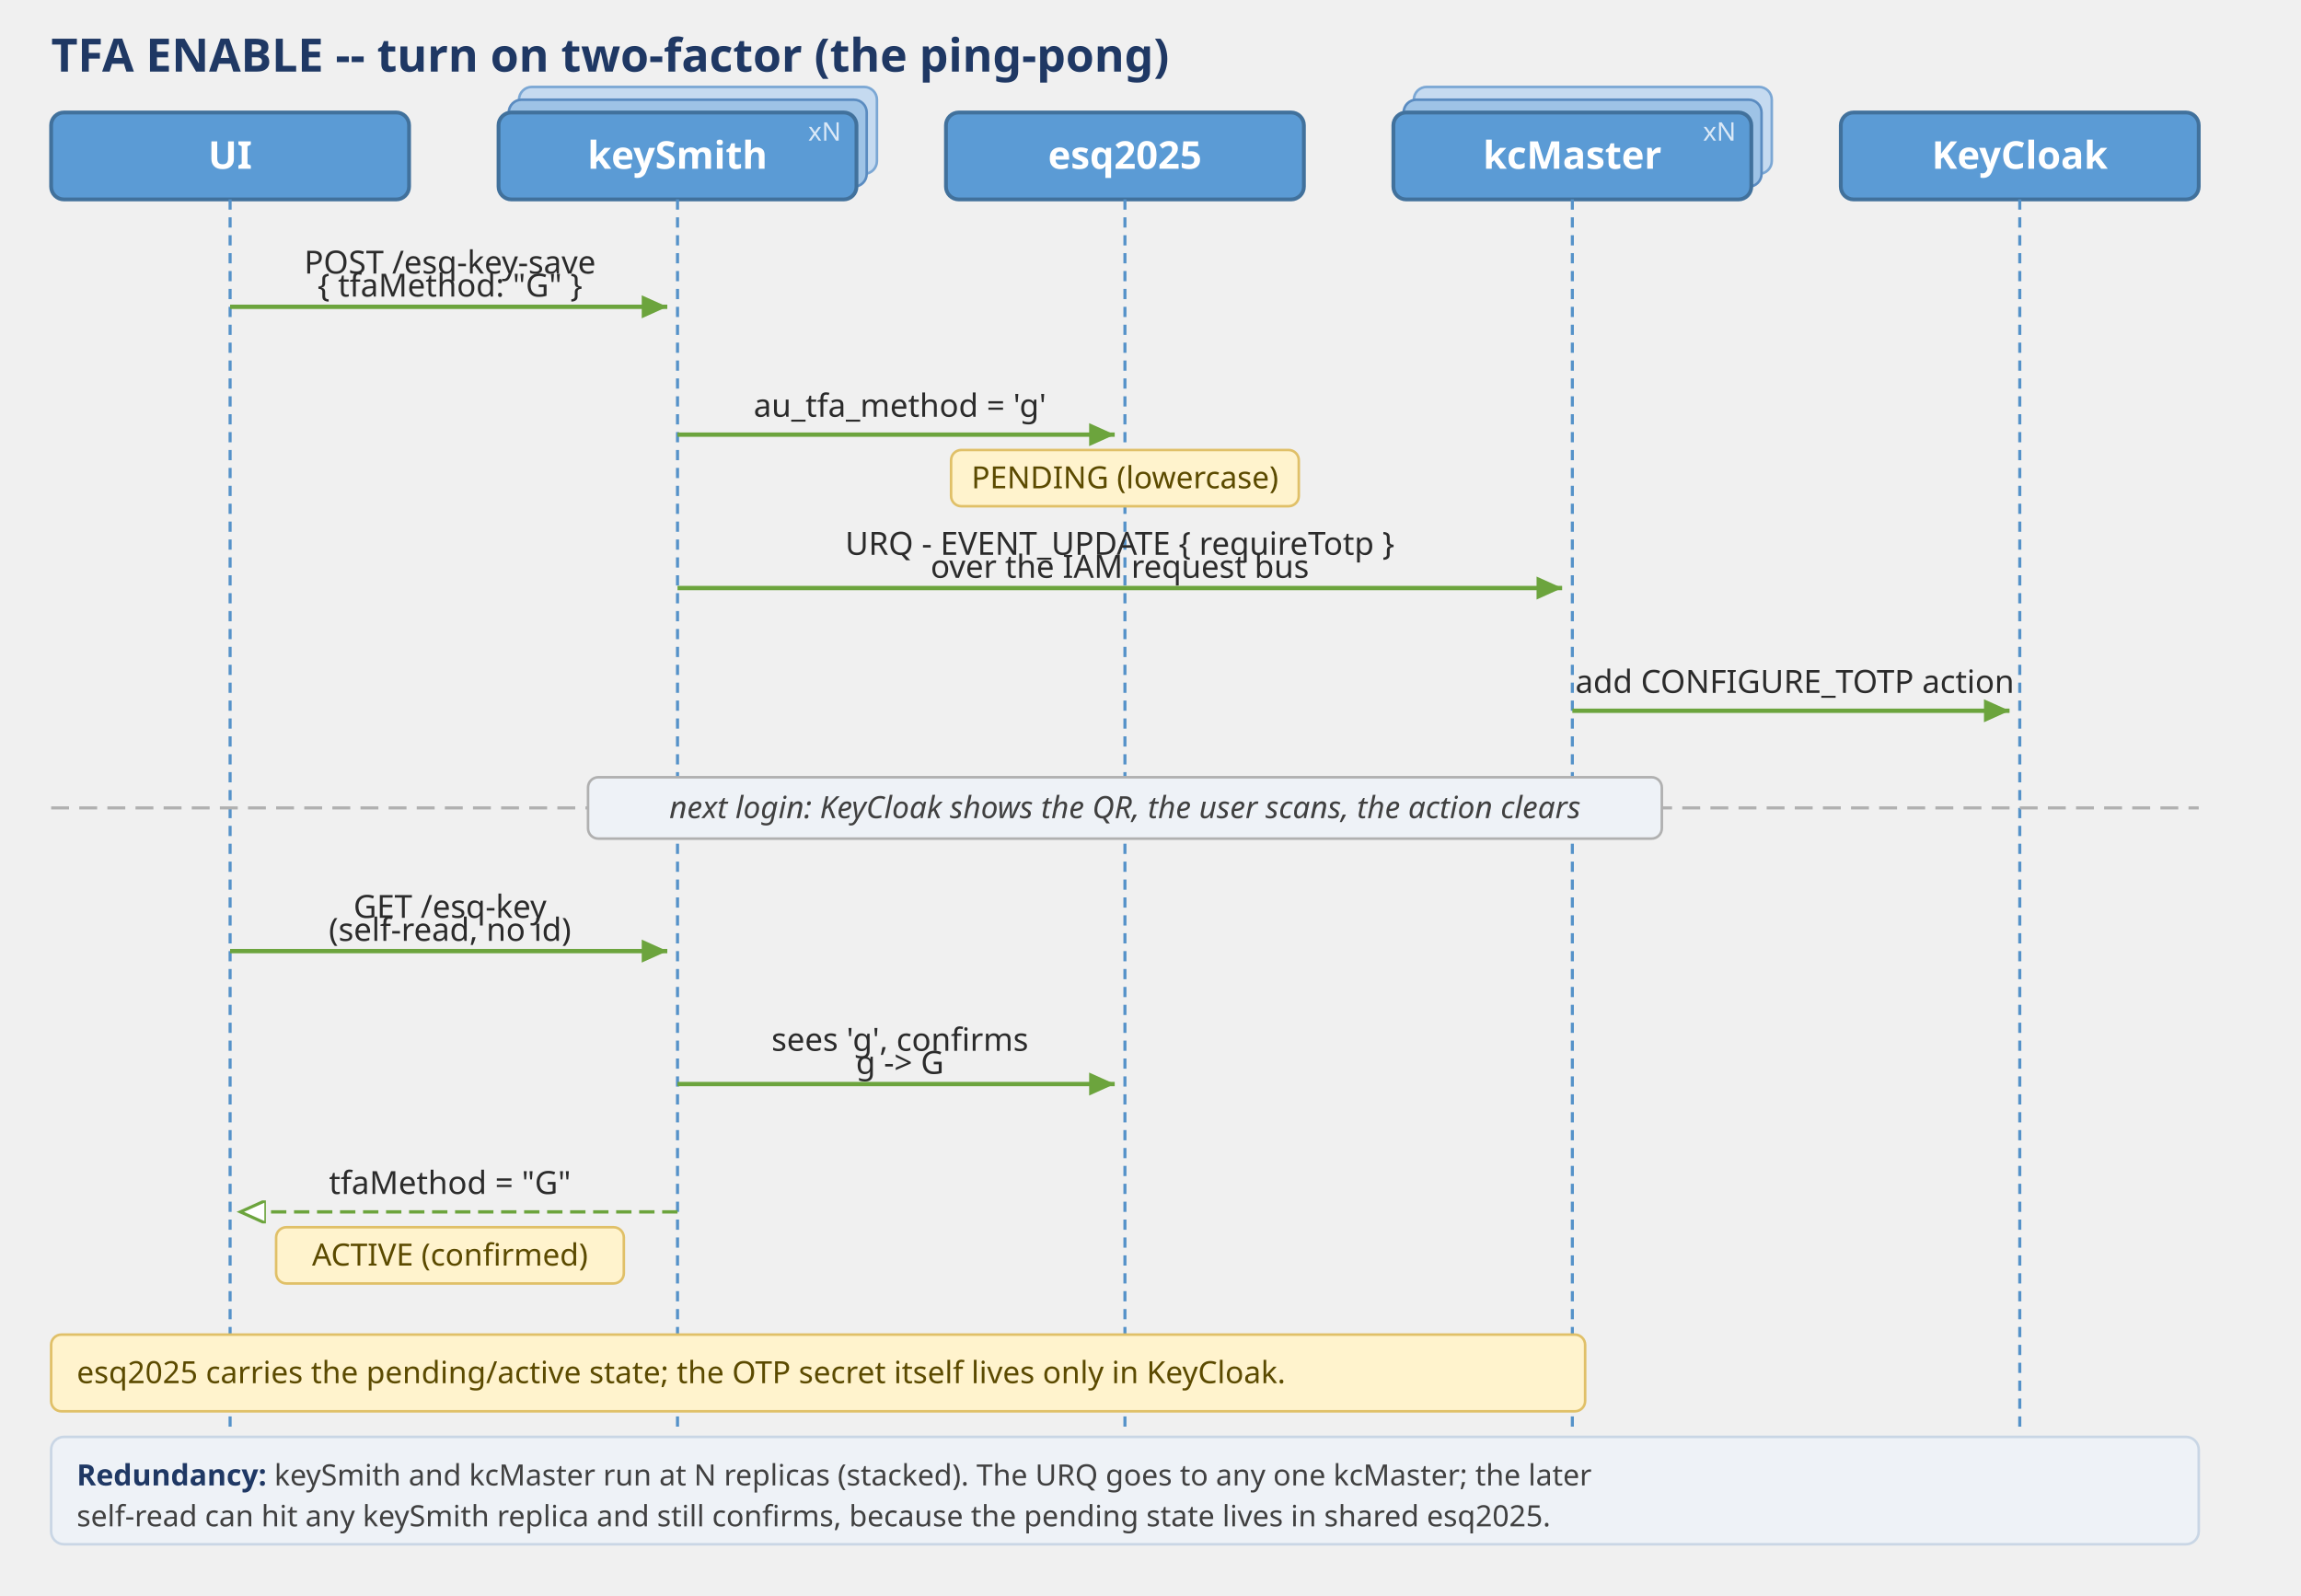
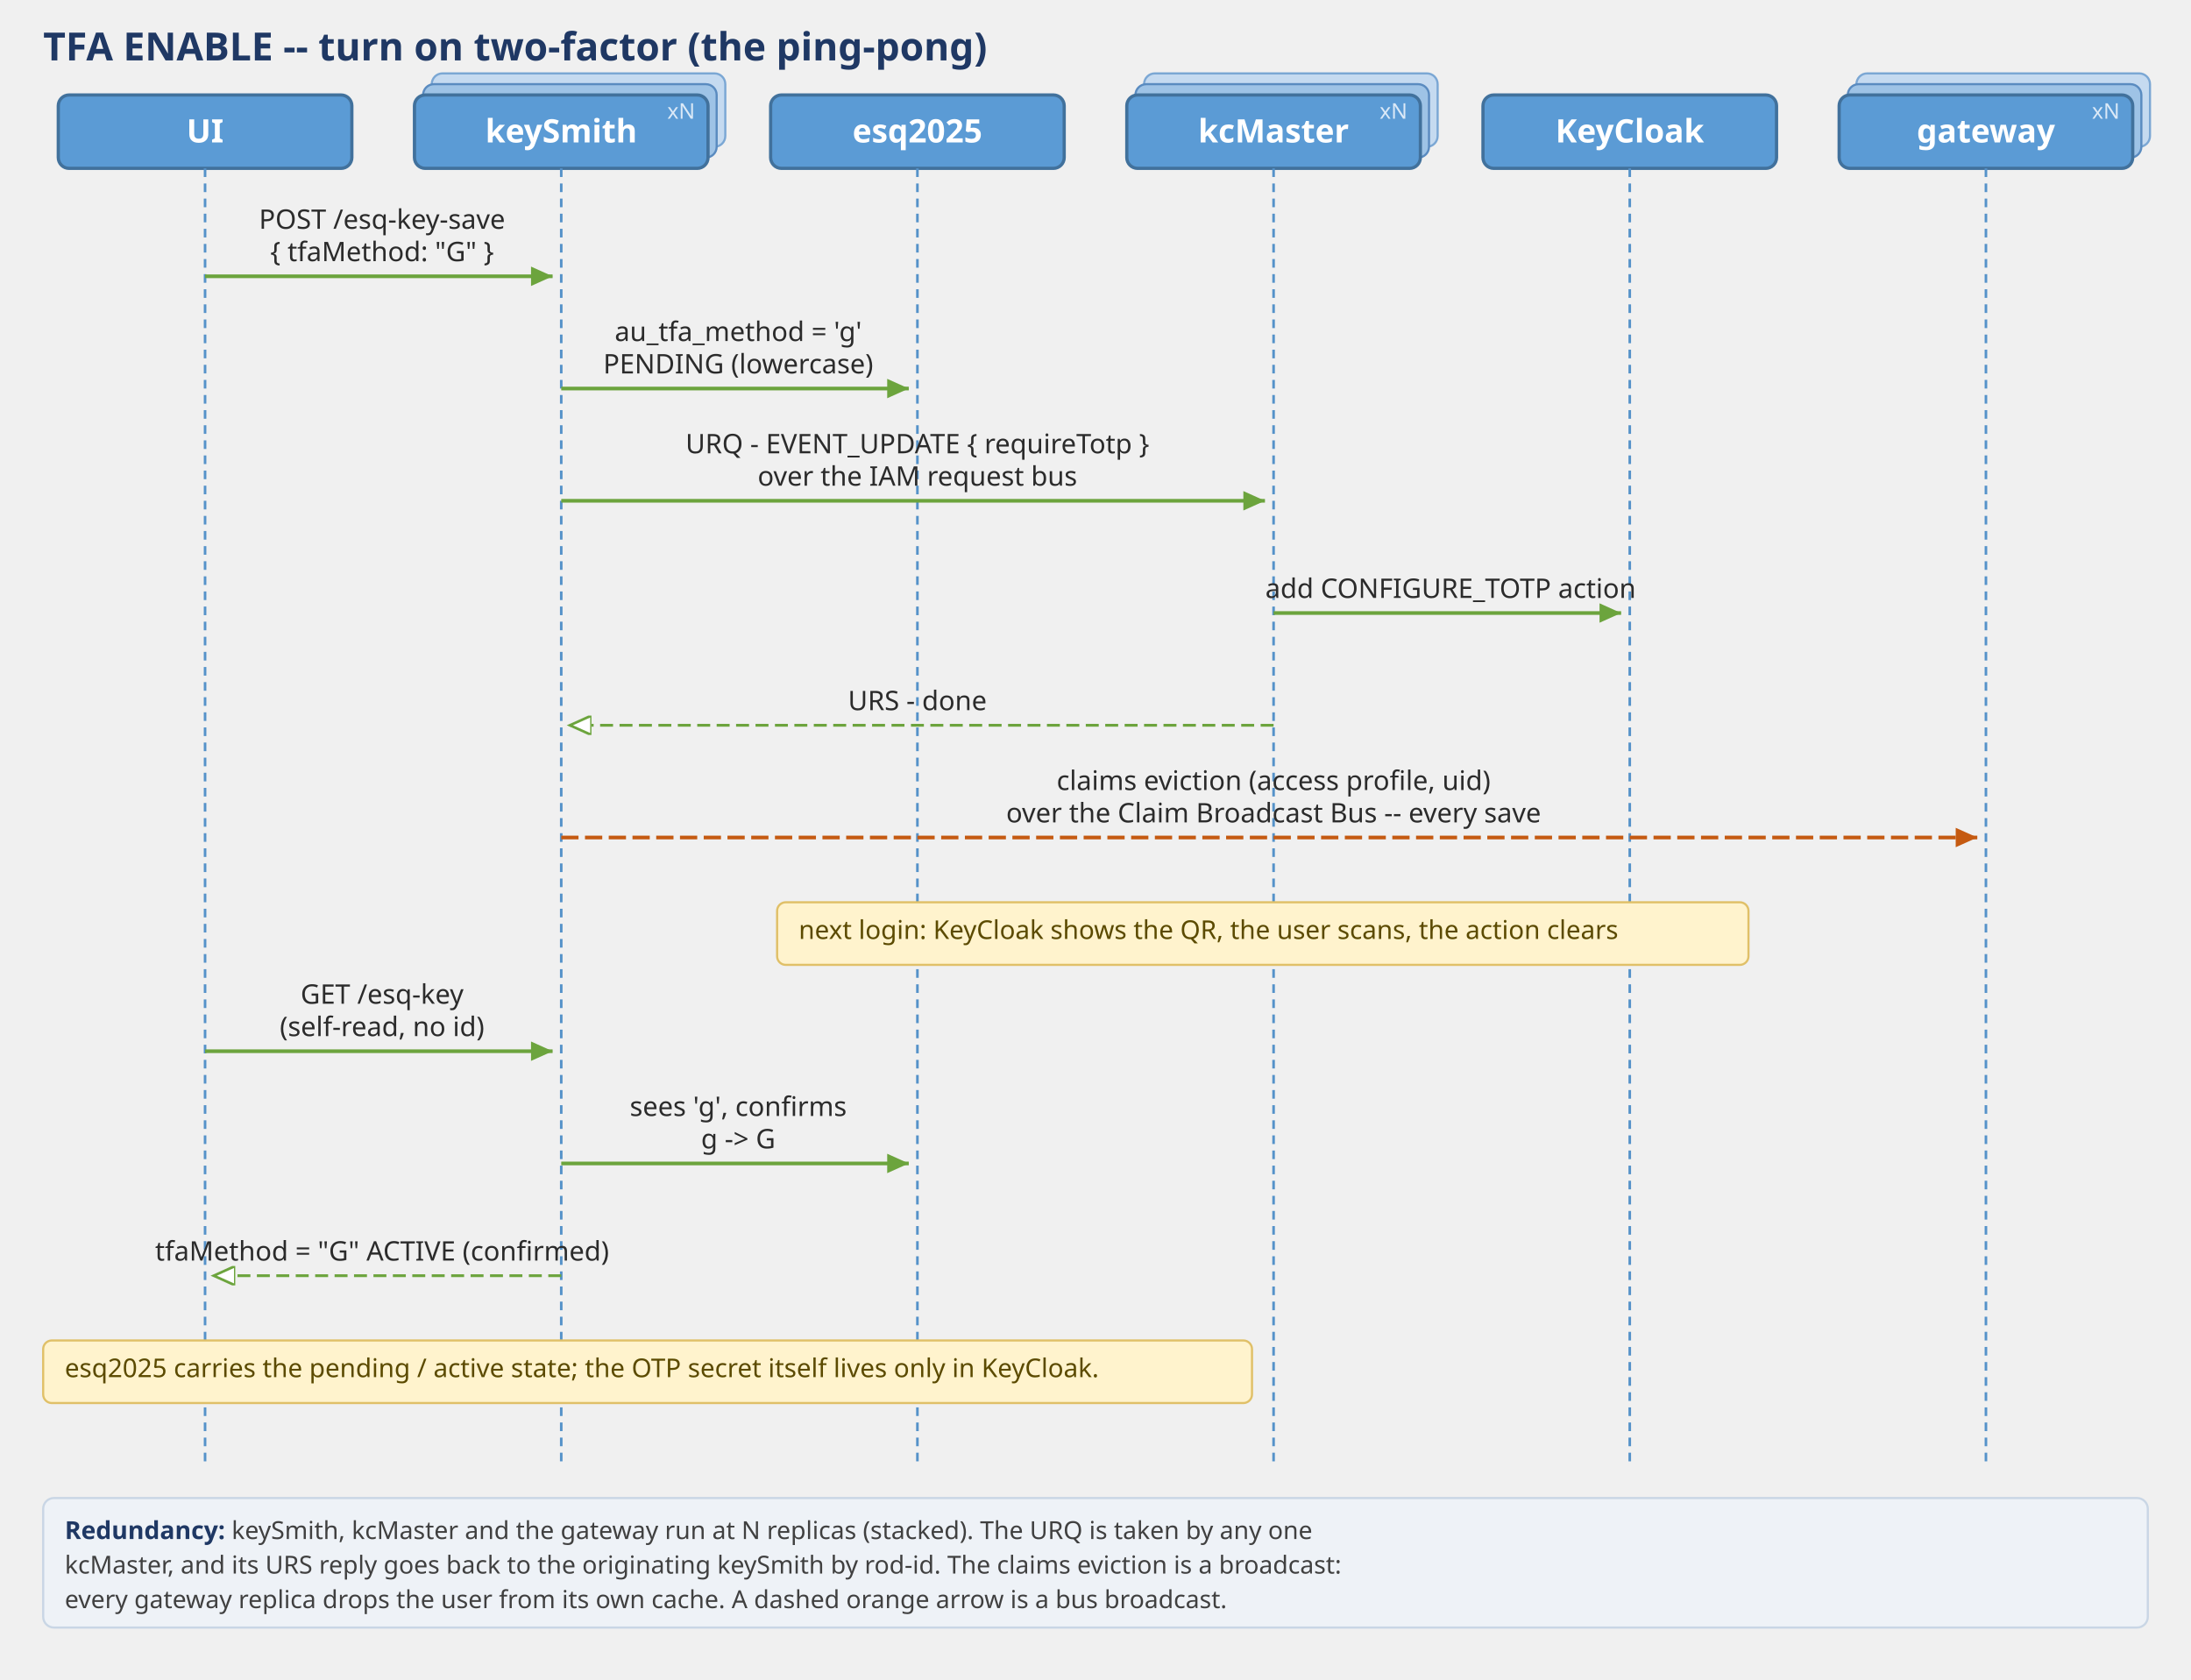
- <svg xmlns="http://www.w3.org/2000/svg" viewBox="0 0 900 624" font-family="Calibri, Segoe UI, sans-serif">
+ <svg xmlns="http://www.w3.org/2000/svg" viewBox="0 0 1015 778" font-family="Calibri, Segoe UI, sans-serif">
  <defs>
    <marker id="arw" markerUnits="userSpaceOnUse" markerWidth="12" markerHeight="9" refX="10" refY="4.5" orient="auto">
      <path d="M0,0 L10,4.5 L0,9 Z" fill="#6ca43d" />
    </marker>
    <marker id="arwo" markerUnits="userSpaceOnUse" markerWidth="12" markerHeight="9" refX="10" refY="4.5" orient="auto">
      <path d="M0,0 L10,4.5 L0,9 Z" fill="#ffffff" stroke="#6ca43d" stroke-width="1.2" />
+     </marker>
+     <marker id="arwb" markerUnits="userSpaceOnUse" markerWidth="12" markerHeight="9" refX="10" refY="4.5" orient="auto">
+       <path d="M0,0 L10,4.5 L0,9 Z" fill="#c55a11" />
    </marker>
  </defs>
  <style>
    .hdr{fill:#5b9bd5;stroke:#41719c;stroke-width:1.5}
    .hdrtxt{fill:#ffffff;font-weight:bold;font-size:15px}
    .life{stroke:#5592c9;stroke-width:1.2;stroke-dasharray:4,3}
    .msg{stroke:#6ca43d;stroke-width:1.7;fill:none;marker-end:url(#arw)}
    .ret{stroke:#6ca43d;stroke-width:1.3;fill:none;stroke-dasharray:6,3;marker-end:url(#arwo)}
+     .bus{stroke:#c55a11;stroke-width:1.7;fill:none;stroke-dasharray:8,3;marker-end:url(#arwb)}
    .mt{fill:#2b2b2b;font-size:12.5px}
    .note{fill:#fff3cd;stroke:#e0c068;stroke-width:1}
    .nt{fill:#5b4a00;font-size:12px}
-     .pend{fill:#f4b183}
    .title{fill:#1f3864;font-size:18px;font-weight:bold}
+     .sec{fill:#1f3864;font-size:12.5px;font-weight:bold}
    .stk1{fill:#9ec3e6;stroke:#5a8bc0;stroke-width:1}
    .stk2{fill:#c5daf0;stroke:#7ba7d4;stroke-width:1}
    .xn{fill:#dbe9f7;font-size:10px}
    .leg{fill:#eef2f7;stroke:#c9d6e5;stroke-width:1}
    .legt{fill:#404040;font-size:11.5px}
    .legb{fill:#1f3864;font-size:11.5px;font-weight:bold}
-     .div{stroke:#b0b0b0;stroke-width:1.2;stroke-dasharray:7,4}
-     .divbox{fill:#eef2f7;stroke:#b0b0b0;stroke-width:1}
-     .divtxt{fill:#404040;font-size:12px;font-style:italic}
+     .box{fill:#5b9bd5;stroke:#41719c;stroke-width:1.5}
+     .boxs{fill:#dbe9f7;font-size:11px}
+     .busbox{fill:#fbe5d6;stroke:#c55a11;stroke-width:1.2}
+     .bust{fill:#843c0c;font-size:12.5px;font-weight:bold}
+     .bussub{fill:#843c0c;font-size:11px}
+     .lbl{fill:#2b2b2b;font-size:11.5px}
  </style>
  <text class="title" x="20" y="28">TFA ENABLE -- turn on two-factor (the ping-pong)</text>
-   <g>
-     <rect class="hdr" x="20" y="44" width="140" height="34" rx="5" />
-     <text class="hdrtxt" x="90" y="66" text-anchor="middle">UI</text>
-     <line class="life" x1="90" y1="78" x2="90" y2="560" />
-     <rect class="stk2" x="203" y="34" width="140" height="34" rx="5" />
-     <rect class="stk1" x="199" y="39" width="140" height="34" rx="5" />
-     <rect class="hdr" x="195" y="44" width="140" height="34" rx="5" />
-     <text class="hdrtxt" x="265" y="66" text-anchor="middle">keySmith</text>
-     <text class="xn" x="329" y="55" text-anchor="end">xN</text>
-     <line class="life" x1="265" y1="78" x2="265" y2="560" />
-     <rect class="hdr" x="370" y="44" width="140" height="34" rx="5" />
-     <text class="hdrtxt" x="440" y="66" text-anchor="middle">esq2025</text>
-     <line class="life" x1="440" y1="78" x2="440" y2="560" />
-     <rect class="stk2" x="553" y="34" width="140" height="34" rx="5" />
-     <rect class="stk1" x="549" y="39" width="140" height="34" rx="5" />
-     <rect class="hdr" x="545" y="44" width="140" height="34" rx="5" />
-     <text class="hdrtxt" x="615" y="66" text-anchor="middle">kcMaster</text>
-     <text class="xn" x="679" y="55" text-anchor="end">xN</text>
-     <line class="life" x1="615" y1="78" x2="615" y2="560" />
-     <rect class="hdr" x="720" y="44" width="140" height="34" rx="5" />
-     <text class="hdrtxt" x="790" y="66" text-anchor="middle">KeyCloak</text>
-     <line class="life" x1="790" y1="78" x2="790" y2="560" />
-   </g>
-   <line class="msg" x1="90" y1="120" x2="261" y2="120" />
-   <text class="mt" x="176" y="107" text-anchor="middle">POST /esq-key-save</text>
-   <text class="mt" x="176" y="116" text-anchor="middle" font-size="11">{ tfaMethod: "G" }</text>
-   <line class="msg" x1="265" y1="170" x2="436" y2="170" />
-   <text class="mt" x="352" y="163" text-anchor="middle">au_tfa_method = 'g'</text>
-   <rect class="note" x="372" y="176" width="136" height="22" rx="4" />
-   <text class="nt" x="440" y="191" text-anchor="middle">PENDING (lowercase)</text>
-   <line class="msg" x1="265" y1="230" x2="611" y2="230" />
-   <text class="mt" x="438" y="217" text-anchor="middle">URQ - EVENT_UPDATE { requireTotp }</text>
-   <text class="mt" x="438" y="226" text-anchor="middle" font-size="11">over the IAM request bus</text>
-   <line class="msg" x1="615" y1="278" x2="786" y2="278" />
-   <text class="mt" x="702" y="271" text-anchor="middle" font-size="11">add CONFIGURE_TOTP action</text>
-   <line class="div" x1="20" y1="316" x2="860" y2="316" />
-   <rect class="divbox" x="230" y="304" width="420" height="24" rx="4" />
-   <text class="divtxt" x="440" y="320" text-anchor="middle">next login: KeyCloak shows the QR, the user scans, the action clears</text>
-   <line class="msg" x1="90" y1="372" x2="261" y2="372" />
-   <text class="mt" x="176" y="359" text-anchor="middle">GET /esq-key</text>
-   <text class="mt" x="176" y="368" text-anchor="middle" font-size="11">(self-read, no id)</text>
-   <line class="msg" x1="265" y1="424" x2="436" y2="424" />
-   <text class="mt" x="352" y="411" text-anchor="middle">sees 'g', confirms</text>
-   <text class="mt" x="352" y="420" text-anchor="middle" font-size="11">g -&gt; G</text>
-   <line class="ret" x1="265" y1="474" x2="94" y2="474" />
-   <text class="mt" x="176" y="467" text-anchor="middle">tfaMethod = "G"</text>
-   <rect class="note" x="108" y="480" width="136" height="22" rx="4" />
-   <text class="nt" x="176" y="495" text-anchor="middle">ACTIVE (confirmed)</text>
-   <rect class="note" x="20" y="522" width="600" height="30" rx="4" />
-   <text class="nt" x="30" y="541">esq2025 carries the pending/active state; the OTP secret itself lives only in KeyCloak.</text>
-   <rect class="leg" x="20" y="562" width="840" height="42" rx="5" />
-   <text class="legt" x="30" y="581">
-     <tspan class="legb">Redundancy:</tspan> keySmith and kcMaster run at N replicas (stacked). The URQ goes to any one kcMaster; the later</text>
-   <text class="legt" x="30" y="597">self-read can hit any keySmith replica and still confirms, because the pending state lives in shared esq2025.</text>
+   <rect class="hdr" x="27" y="44" width="136" height="34" rx="5" />
+   <text class="hdrtxt" x="95" y="66" text-anchor="middle">UI</text>
+   <line class="life" x1="95" y1="78" x2="95" y2="680" />
+   <rect class="stk2" x="200" y="34" width="136" height="34" rx="5" />
+   <rect class="stk1" x="196" y="39" width="136" height="34" rx="5" />
+   <rect class="hdr" x="192" y="44" width="136" height="34" rx="5" />
+   <text class="hdrtxt" x="260" y="66" text-anchor="middle">keySmith</text>
+   <text class="xn" x="322" y="55" text-anchor="end">xN</text>
+   <line class="life" x1="260" y1="78" x2="260" y2="680" />
+   <rect class="hdr" x="357" y="44" width="136" height="34" rx="5" />
+   <text class="hdrtxt" x="425" y="66" text-anchor="middle">esq2025</text>
+   <line class="life" x1="425" y1="78" x2="425" y2="680" />
+   <rect class="stk2" x="530" y="34" width="136" height="34" rx="5" />
+   <rect class="stk1" x="526" y="39" width="136" height="34" rx="5" />
+   <rect class="hdr" x="522" y="44" width="136" height="34" rx="5" />
+   <text class="hdrtxt" x="590" y="66" text-anchor="middle">kcMaster</text>
+   <text class="xn" x="652" y="55" text-anchor="end">xN</text>
+   <line class="life" x1="590" y1="78" x2="590" y2="680" />
+   <rect class="hdr" x="687" y="44" width="136" height="34" rx="5" />
+   <text class="hdrtxt" x="755" y="66" text-anchor="middle">KeyCloak</text>
+   <line class="life" x1="755" y1="78" x2="755" y2="680" />
+   <rect class="stk2" x="860" y="34" width="136" height="34" rx="5" />
+   <rect class="stk1" x="856" y="39" width="136" height="34" rx="5" />
+   <rect class="hdr" x="852" y="44" width="136" height="34" rx="5" />
+   <text class="hdrtxt" x="920" y="66" text-anchor="middle">gateway</text>
+   <text class="xn" x="982" y="55" text-anchor="end">xN</text>
+   <line class="life" x1="920" y1="78" x2="920" y2="680" />
+   <line class="msg" x1="95" y1="128" x2="256" y2="128" />
+   <text class="mt" x="177" y="106" text-anchor="middle">POST /esq-key-save</text>
+   <text class="mt" x="177" y="121" text-anchor="middle" font-size="11">{ tfaMethod: "G" }</text>
+   <line class="msg" x1="260" y1="180" x2="421" y2="180" />
+   <text class="mt" x="342" y="158" text-anchor="middle">au_tfa_method = 'g'</text>
+   <text class="mt" x="342" y="173" text-anchor="middle" font-size="11">PENDING (lowercase)</text>
+   <line class="msg" x1="260" y1="232" x2="586" y2="232" />
+   <text class="mt" x="425" y="210" text-anchor="middle">URQ - EVENT_UPDATE  { requireTotp }</text>
+   <text class="mt" x="425" y="225" text-anchor="middle" font-size="11">over the IAM request bus</text>
+   <line class="msg" x1="590" y1="284" x2="751" y2="284" />
+   <text class="mt" x="672" y="277" text-anchor="middle" font-size="11.5">add CONFIGURE_TOTP action</text>
+   <line class="ret" x1="590" y1="336" x2="264" y2="336" />
+   <text class="mt" x="425" y="329" text-anchor="middle" font-size="11.5">URS - done</text>
+   <line class="bus" x1="260" y1="388" x2="916" y2="388" />
+   <text class="mt" x="590" y="366" text-anchor="middle">claims eviction  (access profile, uid)</text>
+   <text class="mt" x="590" y="381" text-anchor="middle" font-size="11">over the Claim Broadcast Bus -- every save</text>
+   <rect class="note" x="360" y="418" width="450" height="29" rx="4" />
+   <text class="nt" x="370" y="435">next login: KeyCloak shows the QR, the user scans, the action clears</text>
+   <line class="msg" x1="95" y1="487" x2="256" y2="487" />
+   <text class="mt" x="177" y="465" text-anchor="middle">GET /esq-key</text>
+   <text class="mt" x="177" y="480" text-anchor="middle" font-size="11">(self-read, no id)</text>
+   <line class="msg" x1="260" y1="539" x2="421" y2="539" />
+   <text class="mt" x="342" y="517" text-anchor="middle">sees 'g', confirms</text>
+   <text class="mt" x="342" y="532" text-anchor="middle" font-size="11">g -&gt; G</text>
+   <line class="ret" x1="260" y1="591" x2="99" y2="591" />
+   <text class="mt" x="177" y="584" text-anchor="middle" font-size="11.5">tfaMethod = "G"  ACTIVE (confirmed)</text>
+   <rect class="note" x="20" y="621" width="560" height="29" rx="4" />
+   <text class="nt" x="30" y="638">esq2025 carries the pending / active state; the OTP secret itself lives only in KeyCloak.</text>
+   <rect class="leg" x="20" y="694" width="975" height="60" rx="5" />
+   <text class="legt" x="30" y="713">
+     <tspan class="legb">Redundancy:</tspan> keySmith, kcMaster and the gateway run at N replicas (stacked). The URQ is taken by any one</text>
+   <text class="legt" x="30" y="729">kcMaster, and its URS reply goes back to the originating keySmith by rod-id. The claims eviction is a broadcast:</text>
+   <text class="legt" x="30" y="745">every gateway replica drops the user from its own cache. A dashed orange arrow is a bus broadcast.</text>
</svg>
